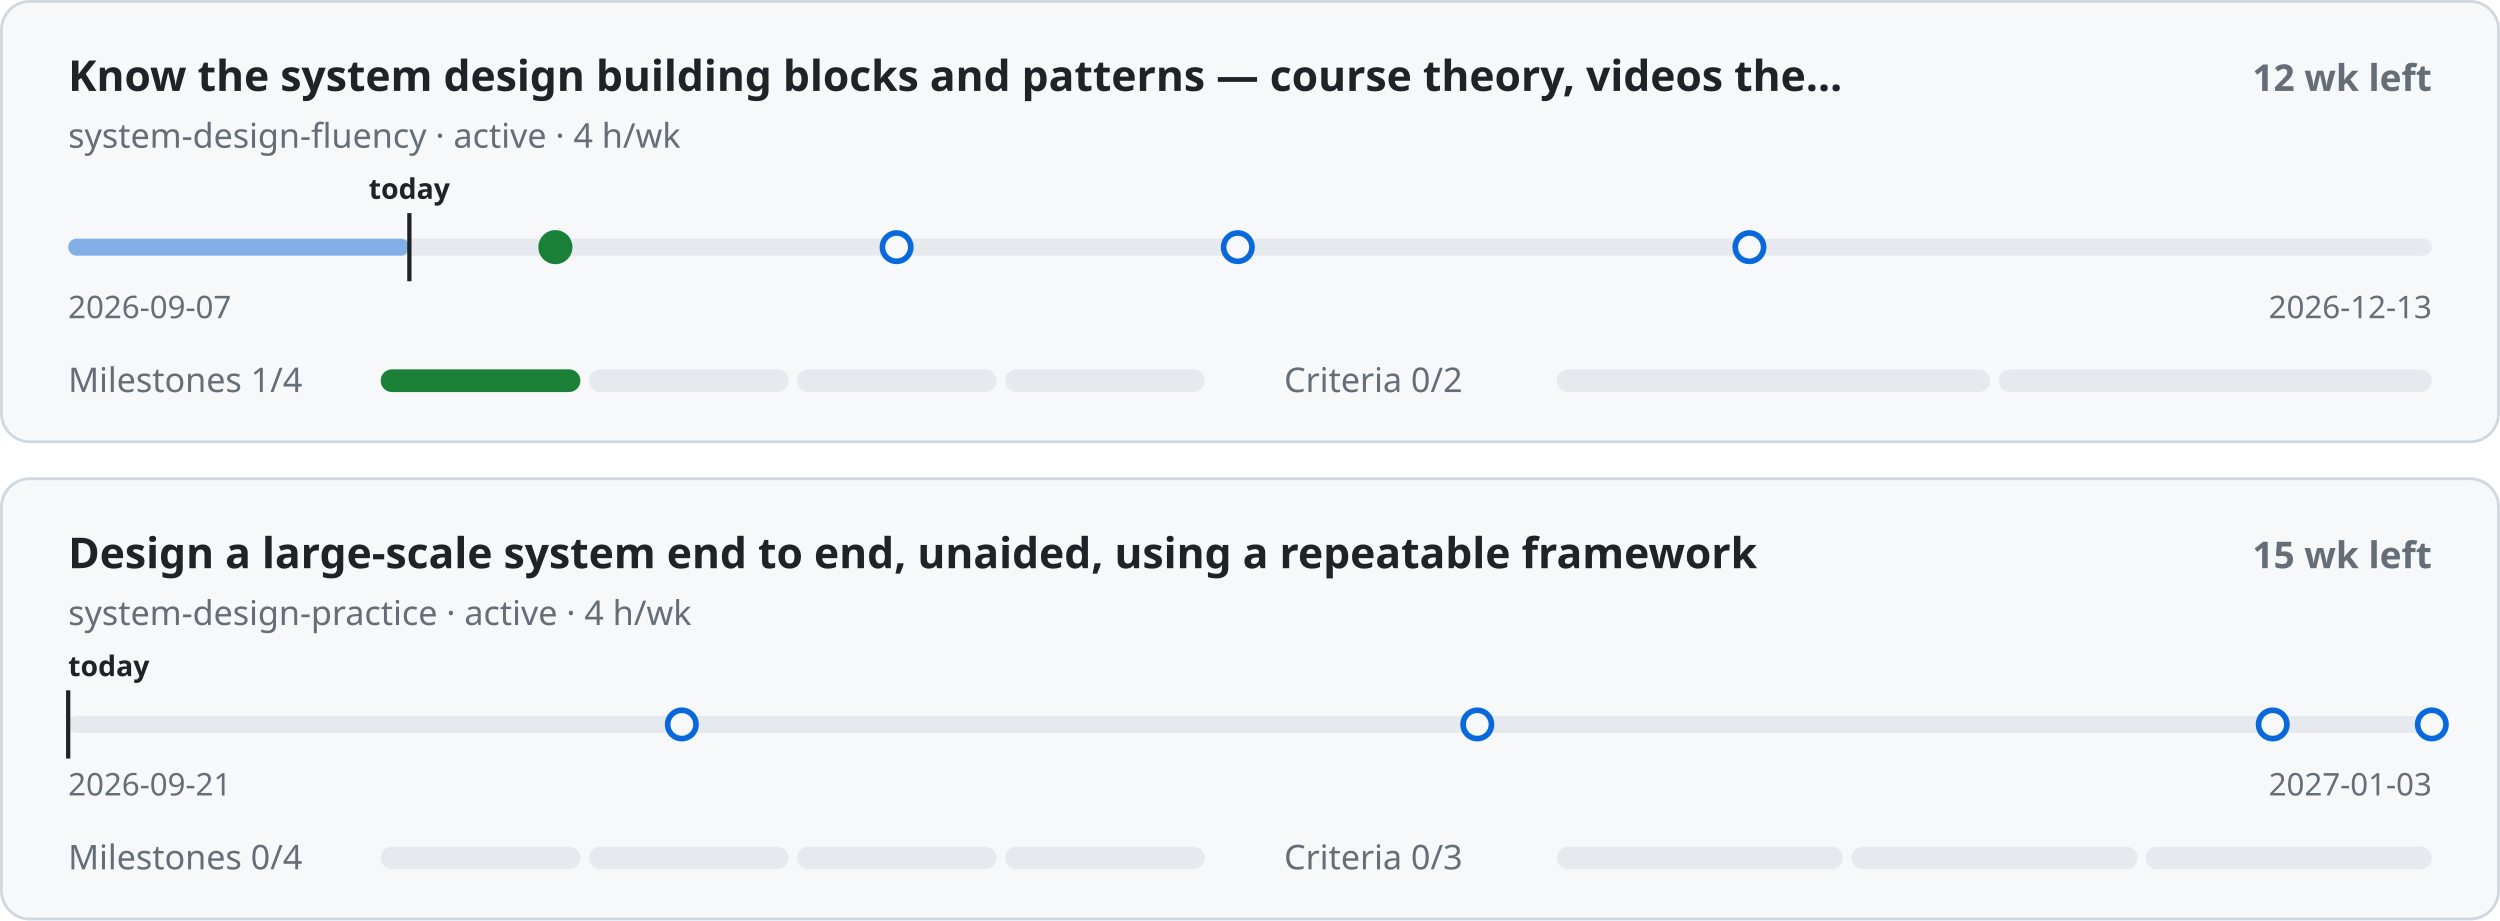
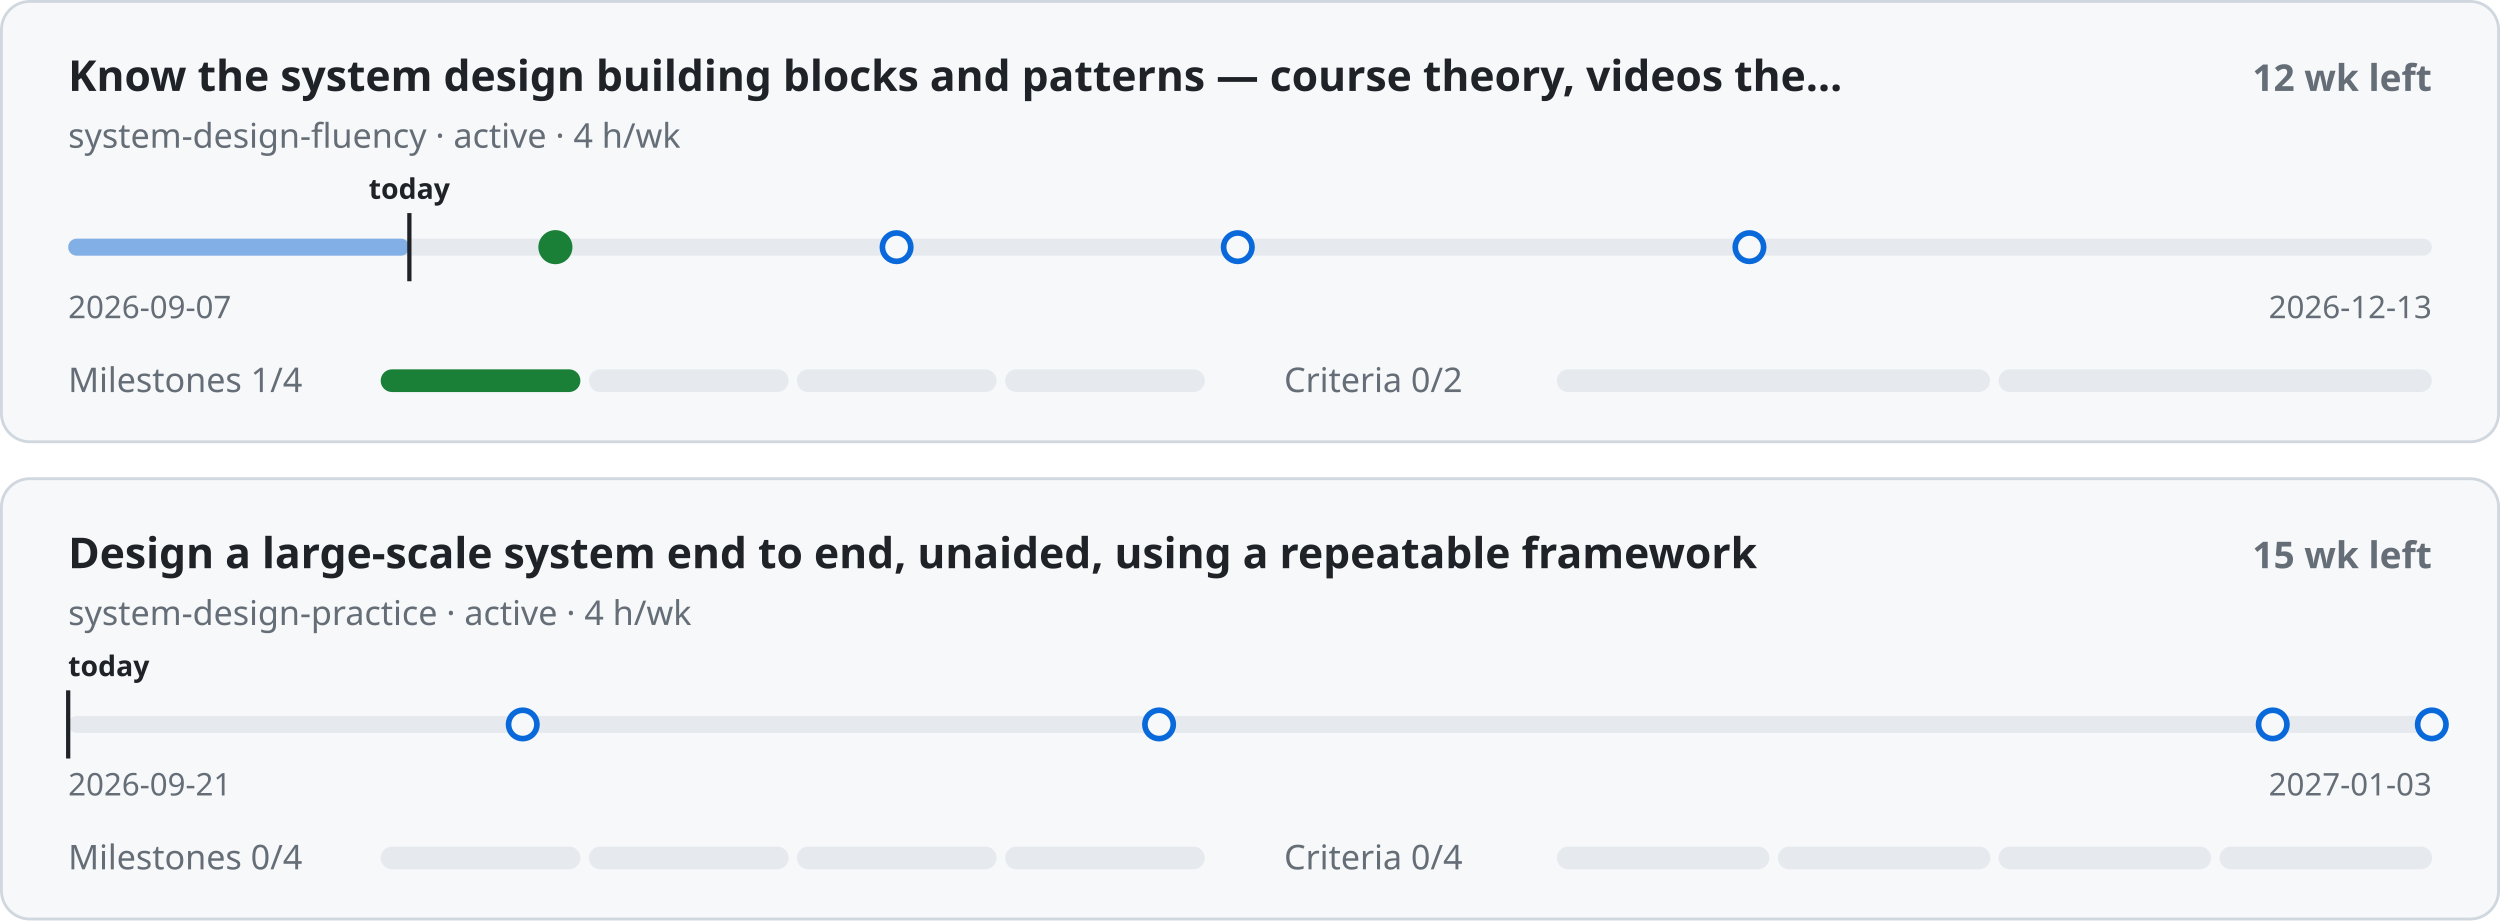
<svg xmlns="http://www.w3.org/2000/svg" width="880" height="324" viewBox="0 0 880 324" font-family="-apple-system, BlinkMacSystemFont, 'Segoe UI', 'Noto Sans', Helvetica, Arial, sans-serif">
  <rect x="0.5" y="0.5" width="879" height="155" rx="10" fill="#f6f8fa" stroke="#d0d7de" />
  <text x="24" y="32" fill="#1f2328" font-size="15" font-weight="600" text-anchor="start">Know the system design building blocks and patterns — course theory, videos the…</text>
  <text x="856" y="32" fill="#656d76" font-size="13" font-weight="600" text-anchor="end">12 wk left</text>
  <text x="24" y="52" fill="#656d76" font-size="12" font-weight="400" text-anchor="start">system-design-fluency · active · 4 h/wk</text>
  <rect x="24" y="84" width="832" height="6" rx="3" fill="#e6eaef" />
  <rect x="24" y="84" width="120.082" height="6" rx="3" fill="#0969da" fill-opacity="0.45" />
  <line x1="144.1" y1="75" x2="144.1" y2="99" stroke="#1f2328" stroke-width="1.5" />
  <text x="144.082" y="70" fill="#1f2328" font-size="10" font-weight="600" text-anchor="middle">today</text>
  <circle cx="195.5" cy="87" r="6" fill="#1a7f37" />
  <circle cx="315.6" cy="87" r="5" fill="#f6f8fa" stroke="#0969da" stroke-width="2" />
  <circle cx="435.7" cy="87" r="5" fill="#f6f8fa" stroke="#0969da" stroke-width="2" />
  <circle cx="615.8" cy="87" r="5" fill="#f6f8fa" stroke="#0969da" stroke-width="2" />
  <text x="24" y="112" fill="#656d76" font-size="11" font-weight="400" text-anchor="start">2026-09-07</text>
  <text x="856" y="112" fill="#656d76" font-size="11" font-weight="400" text-anchor="end">2026-12-13</text>
  <text x="24" y="138" fill="#656d76" font-size="12" font-weight="400" text-anchor="start">Milestones 1/4</text>
  <rect x="134.0" y="130" width="70.3" height="8" rx="4" fill="#1a7f37" />
  <rect x="207.3" y="130" width="70.3" height="8" rx="4" fill="#e6eaef" />
  <rect x="280.5" y="130" width="70.3" height="8" rx="4" fill="#e6eaef" />
  <rect x="353.8" y="130" width="70.3" height="8" rx="4" fill="#e6eaef" />
  <text x="452" y="138" fill="#656d76" font-size="12" font-weight="400" text-anchor="start">Criteria 0/2</text>
  <rect x="548.0" y="130" width="152.5" height="8" rx="4" fill="#e6eaef" />
  <rect x="703.5" y="130" width="152.5" height="8" rx="4" fill="#e6eaef" />
  <rect x="0.5" y="168.5" width="879" height="155" rx="10" fill="#f6f8fa" stroke="#d0d7de" />
  <text x="24" y="200" fill="#1f2328" font-size="15" font-weight="600" text-anchor="start">Design a large-scale system end to end, unaided, using a repeatable framework</text>
  <text x="856" y="200" fill="#656d76" font-size="13" font-weight="600" text-anchor="end">15 wk left</text>
  <text x="24" y="220" fill="#656d76" font-size="12" font-weight="400" text-anchor="start">system-design-practice · active · 4 h/wk</text>
  <rect x="24" y="252" width="832" height="6" rx="3" fill="#e6eaef" />
  <rect x="24" y="252" width="0" height="6" rx="3" fill="#0969da" fill-opacity="0.45" />
  <line x1="24.0" y1="243" x2="24.0" y2="267" stroke="#1f2328" stroke-width="1.5" />
  <text x="24" y="238" fill="#1f2328" font-size="10" font-weight="600" text-anchor="start">today</text>
-   <circle cx="240.0" cy="255" r="5" fill="#f6f8fa" stroke="#0969da" stroke-width="2" />
-   <circle cx="520.0" cy="255" r="5" fill="#f6f8fa" stroke="#0969da" stroke-width="2" />
+   <circle cx="184.0" cy="255" r="5" fill="#f6f8fa" stroke="#0969da" stroke-width="2" />
+   <circle cx="408.0" cy="255" r="5" fill="#f6f8fa" stroke="#0969da" stroke-width="2" />
  <circle cx="800.0" cy="255" r="5" fill="#f6f8fa" stroke="#0969da" stroke-width="2" />
  <circle cx="856.0" cy="255" r="5" fill="#f6f8fa" stroke="#0969da" stroke-width="2" />
  <text x="24" y="280" fill="#656d76" font-size="11" font-weight="400" text-anchor="start">2026-09-21</text>
  <text x="856" y="280" fill="#656d76" font-size="11" font-weight="400" text-anchor="end">2027-01-03</text>
  <text x="24" y="306" fill="#656d76" font-size="12" font-weight="400" text-anchor="start">Milestones 0/4</text>
  <rect x="134.0" y="298" width="70.3" height="8" rx="4" fill="#e6eaef" />
  <rect x="207.3" y="298" width="70.3" height="8" rx="4" fill="#e6eaef" />
  <rect x="280.5" y="298" width="70.3" height="8" rx="4" fill="#e6eaef" />
  <rect x="353.8" y="298" width="70.3" height="8" rx="4" fill="#e6eaef" />
-   <text x="452" y="306" fill="#656d76" font-size="12" font-weight="400" text-anchor="start">Criteria 0/3</text>
-   <rect x="548.0" y="298" width="100.7" height="8" rx="4" fill="#e6eaef" />
-   <rect x="651.7" y="298" width="100.7" height="8" rx="4" fill="#e6eaef" />
-   <rect x="755.3" y="298" width="100.7" height="8" rx="4" fill="#e6eaef" />
+   <text x="452" y="306" fill="#656d76" font-size="12" font-weight="400" text-anchor="start">Criteria 0/4</text>
+   <rect x="548.0" y="298" width="74.8" height="8" rx="4" fill="#e6eaef" />
+   <rect x="625.8" y="298" width="74.8" height="8" rx="4" fill="#e6eaef" />
+   <rect x="703.5" y="298" width="74.8" height="8" rx="4" fill="#e6eaef" />
+   <rect x="781.3" y="298" width="74.8" height="8" rx="4" fill="#e6eaef" />
</svg>
